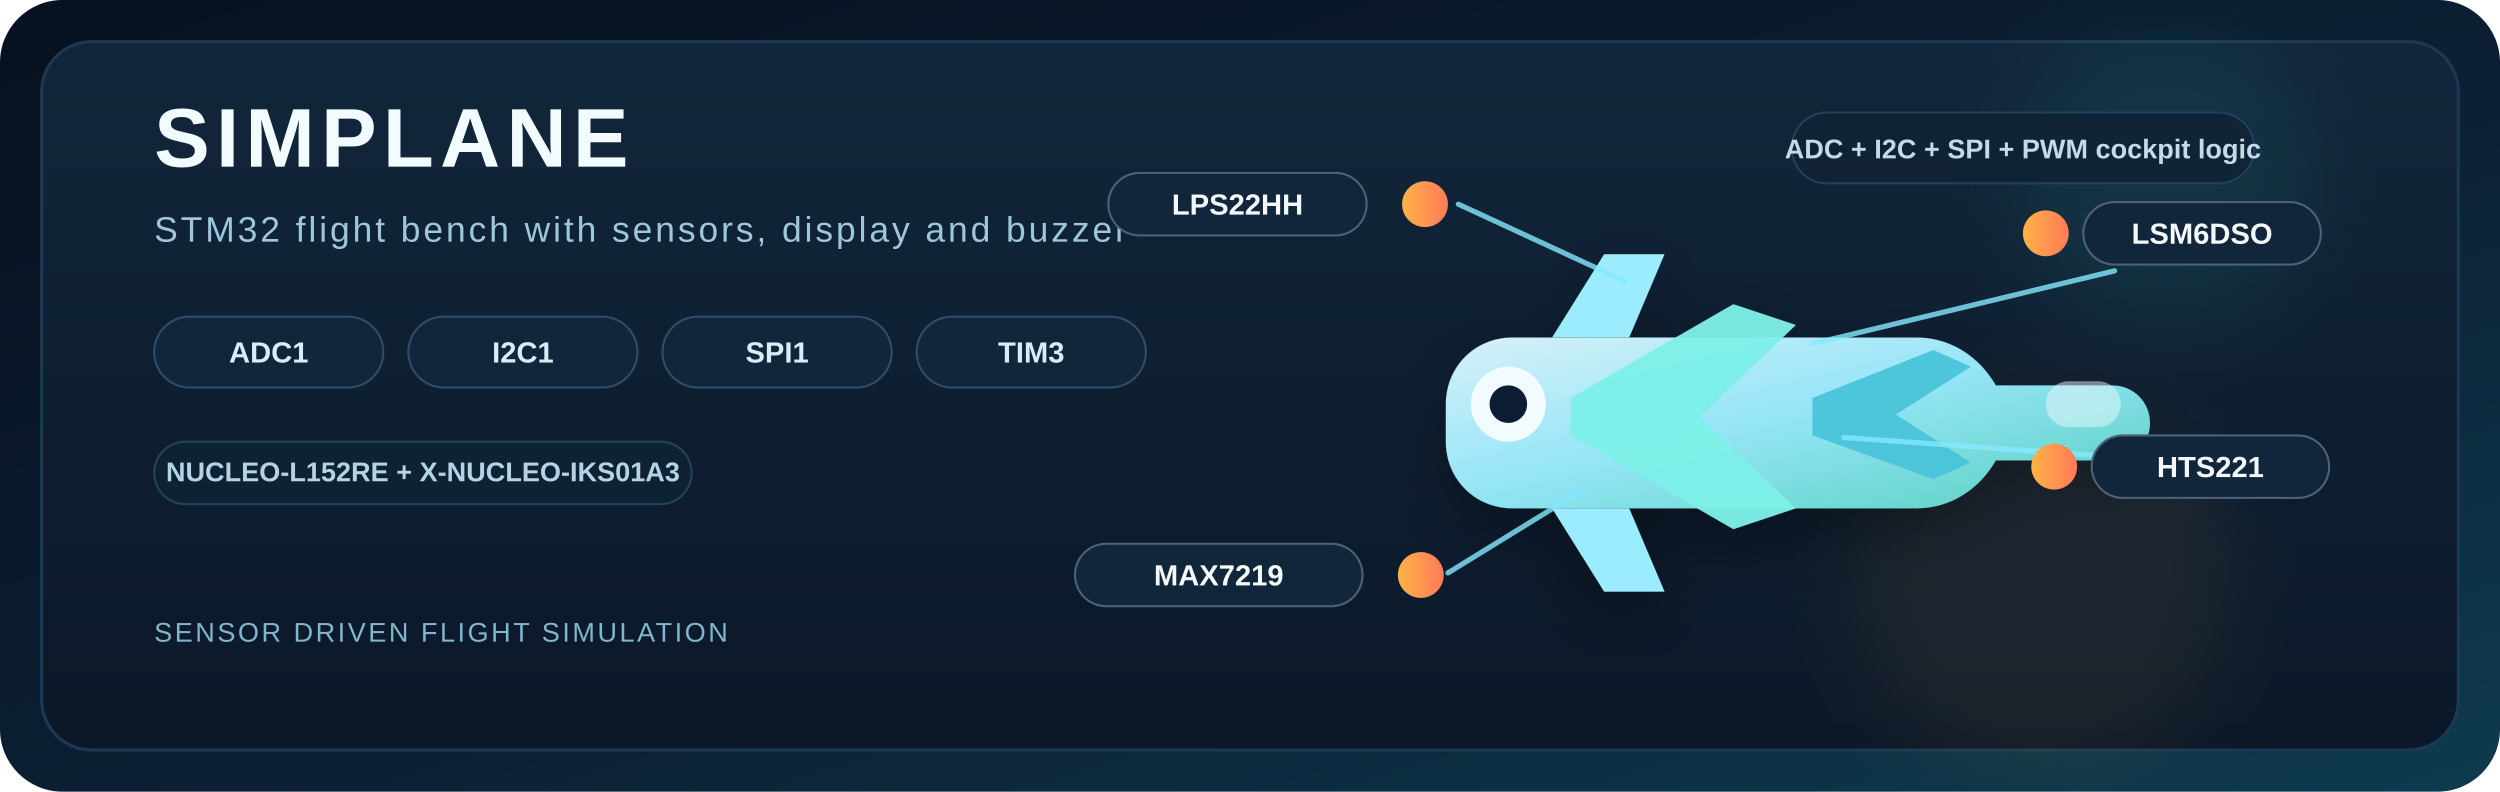
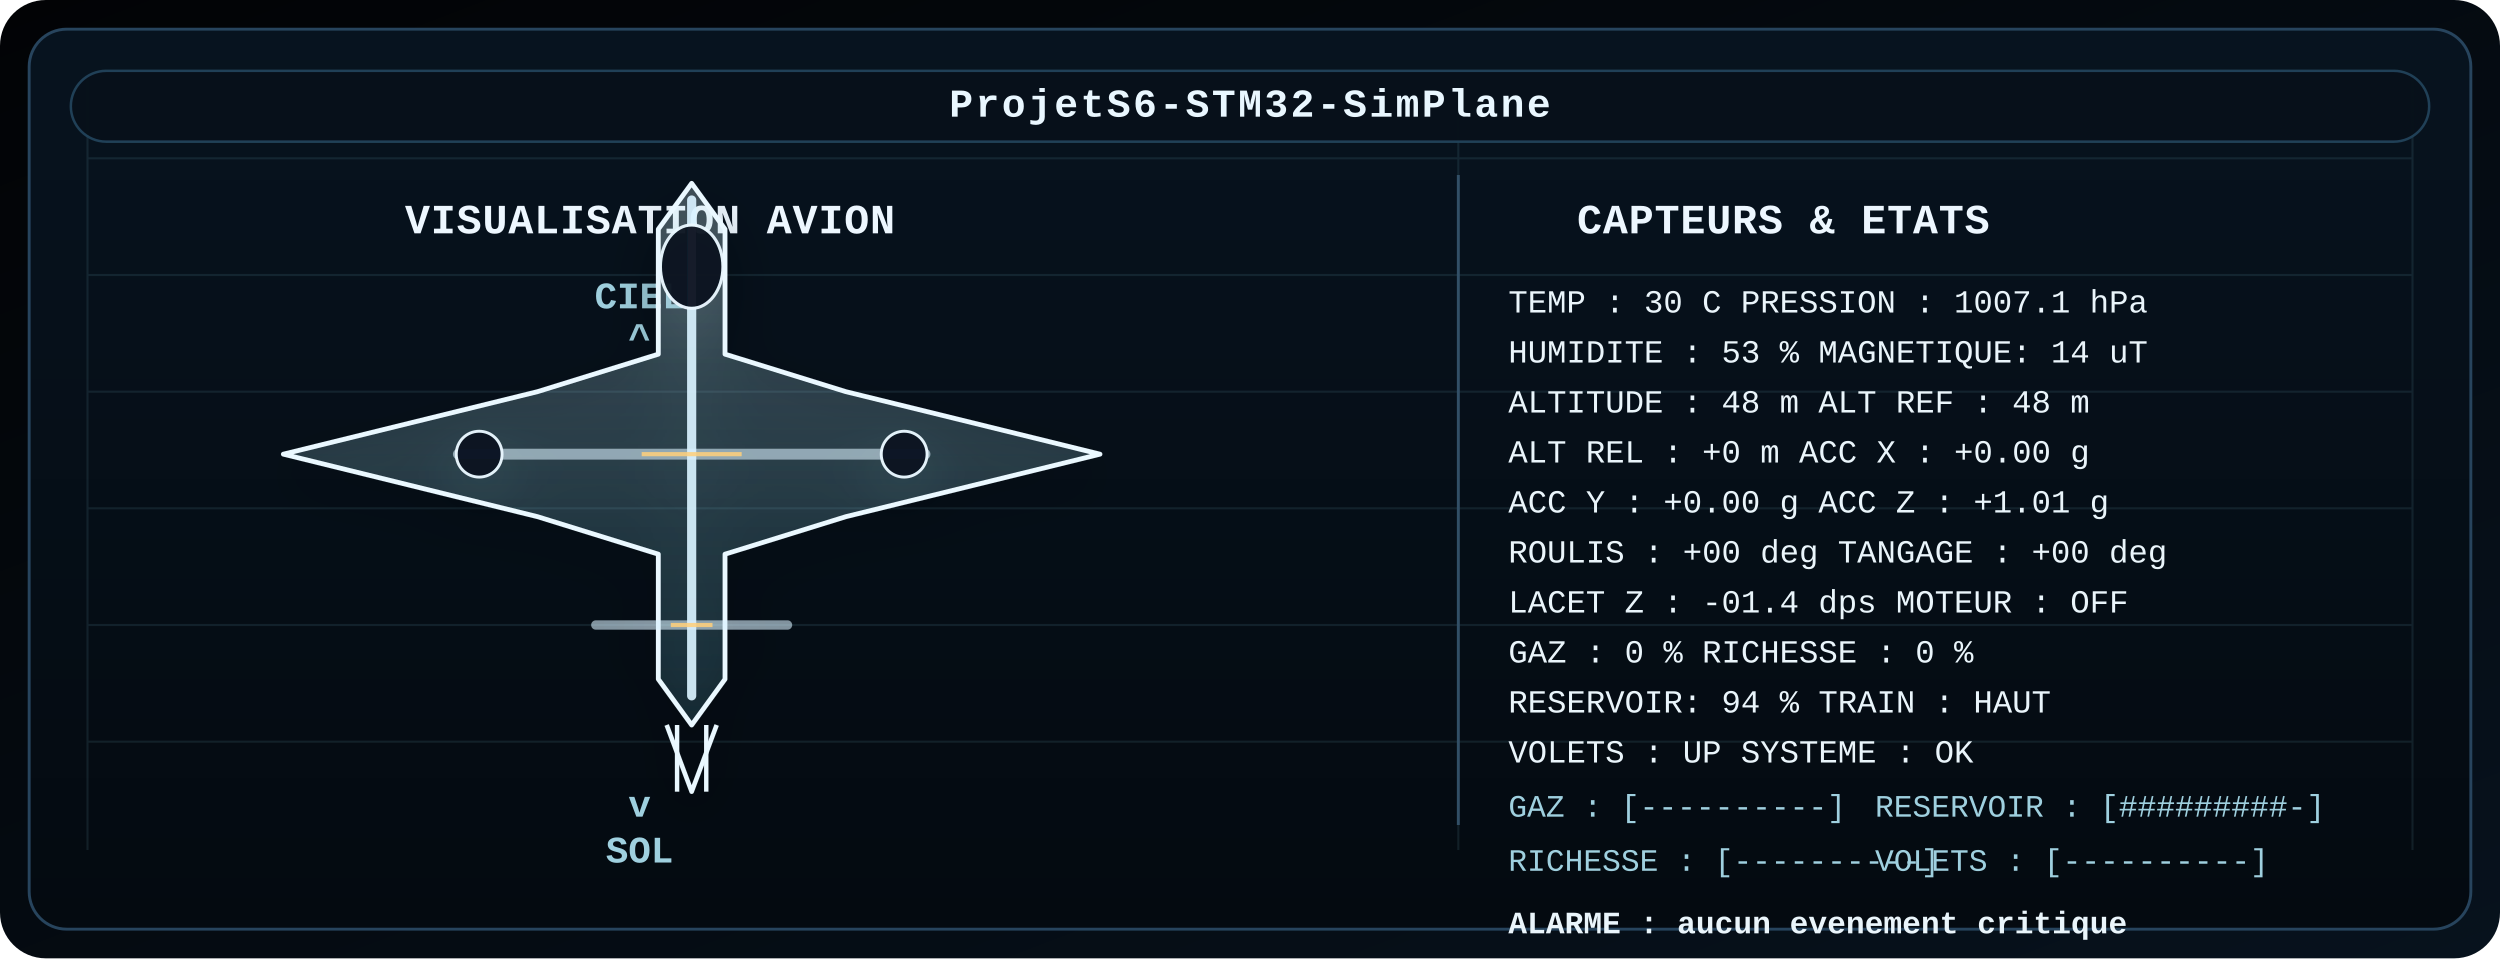
- <svg xmlns="http://www.w3.org/2000/svg" viewBox="0 0 1200 380" role="img" aria-labelledby="title desc">
+ <svg xmlns="http://www.w3.org/2000/svg" viewBox="0 0 1200 460" role="img" aria-labelledby="title desc">
  <defs>
    <linearGradient id="bg" x1="0" y1="0" x2="1" y2="1">
-       <stop offset="0%" stop-color="#07111f" />
-       <stop offset="55%" stop-color="#0c1f34" />
-       <stop offset="100%" stop-color="#0e3b4f" />
+       <stop offset="0%" stop-color="#020305" />
+       <stop offset="100%" stop-color="#07121d" />
    </linearGradient>
    <linearGradient id="panel" x1="0" y1="0" x2="0" y2="1">
-       <stop offset="0%" stop-color="#12263b" />
-       <stop offset="100%" stop-color="#0b1828" />
+       <stop offset="0%" stop-color="#07131f" />
+       <stop offset="100%" stop-color="#040a10" />
    </linearGradient>
-     <linearGradient id="plane" x1="0" y1="0" x2="1" y2="1">
-       <stop offset="0%" stop-color="#dff9ff" />
-       <stop offset="45%" stop-color="#9cecff" />
-       <stop offset="100%" stop-color="#58d6c3" />
+     <linearGradient id="planeFill" x1="0" y1="0" x2="0" y2="1">
+       <stop offset="0%" stop-color="#dff9ff" stop-opacity="0.25" />
+       <stop offset="100%" stop-color="#7de4ff" stop-opacity="0.10" />
    </linearGradient>
    <linearGradient id="accent" x1="0" y1="0" x2="1" y2="0">
-       <stop offset="0%" stop-color="#ffb347" />
-       <stop offset="100%" stop-color="#ff7a59" />
+       <stop offset="0%" stop-color="#ffcf7a" />
+       <stop offset="100%" stop-color="#ff8559" />
    </linearGradient>
    <filter id="shadow" x="-20%" y="-20%" width="140%" height="140%">
-       <feDropShadow dx="0" dy="12" stdDeviation="16" flood-color="#000000" flood-opacity="0.35" />
-     </filter>
-     <filter id="glow" x="-30%" y="-30%" width="160%" height="160%">
-       <feGaussianBlur stdDeviation="18" result="blur" />
-       <feColorMatrix in="blur" type="matrix" values="         1 0 0 0 0         0 1 0 0 0         0 0 1 0 0         0 0 0 0.7 0" />
+       <feDropShadow dx="0" dy="10" stdDeviation="14" flood-color="#000000" flood-opacity="0.38" />
    </filter>
  </defs>
-   <rect width="1200" height="380" rx="30" fill="url(#bg)" />
-   <rect x="20" y="20" width="1160" height="340" rx="24" fill="url(#panel)" stroke="#1c3953" stroke-width="1.5" />
-   <g opacity="0.15">
-     <path d="M80 70H1120" />
-     <path d="M80 120H1120" />
-     <path d="M80 170H1120" />
-     <path d="M80 220H1120" />
-     <path d="M80 270H1120" />
-     <path d="M80 320H1120" />
-     <path d="M160 50V330" />
-     <path d="M280 50V330" />
-     <path d="M400 50V330" />
-     <path d="M520 50V330" />
-     <path d="M640 50V330" />
-     <path d="M760 50V330" />
-     <path d="M880 50V330" />
-     <path d="M1000 50V330" />
+   <rect width="1200" height="460" rx="22" fill="url(#bg)" />
+   <rect x="14" y="14" width="1172" height="432" rx="18" fill="url(#panel)" stroke="#27445d" stroke-width="1.4" />
+   <g opacity="0.12" stroke="#7bbad0" stroke-width="1">
+     <path d="M42 76H1158" />
+     <path d="M42 132H1158" />
+     <path d="M42 188H1158" />
+     <path d="M42 244H1158" />
+     <path d="M42 300H1158" />
+     <path d="M42 356H1158" />
+     <path d="M700 38V408" />
+     <path d="M42 38V408" />
+     <path d="M1158 38V408" />
  </g>
-   <circle cx="1040" cy="86" r="74" fill="#2dd4bf" opacity="0.12" filter="url(#glow)" />
-   <circle cx="980" cy="280" r="92" fill="#ffb347" opacity="0.10" filter="url(#glow)" />
-   <g transform="translate(74 80)">
-     <text x="0" y="0" fill="#f2fbff" font-family="Segoe UI, Arial, sans-serif" font-size="40" font-weight="700" letter-spacing="3">SIMPLANE</text>
-     <text x="0" y="36" fill="#9fc7db" font-family="Segoe UI, Arial, sans-serif" font-size="17" letter-spacing="1.4">
-       STM32 flight bench with sensors, display and buzzer
-     </text>
-     <g transform="translate(0 72)" font-family="Segoe UI, Arial, sans-serif" font-size="14" font-weight="700">
-       <rect x="0" y="0" width="110" height="34" rx="17" fill="#12263b" stroke="#2e4d68" />
-       <text x="55" y="22" text-anchor="middle" fill="#d7eef9">ADC1</text>
-       <rect x="122" y="0" width="110" height="34" rx="17" fill="#12263b" stroke="#2e4d68" />
-       <text x="177" y="22" text-anchor="middle" fill="#d7eef9">I2C1</text>
-       <rect x="244" y="0" width="110" height="34" rx="17" fill="#12263b" stroke="#2e4d68" />
-       <text x="299" y="22" text-anchor="middle" fill="#d7eef9">SPI1</text>
-       <rect x="366" y="0" width="110" height="34" rx="17" fill="#12263b" stroke="#2e4d68" />
-       <text x="421" y="22" text-anchor="middle" fill="#d7eef9">TIM3</text>
-     </g>
-     <g transform="translate(0 132)" font-family="Segoe UI, Arial, sans-serif" font-size="13" font-weight="600">
-       <rect x="0" y="0" width="258" height="30" rx="15" fill="#0f2234" stroke="#21435f" />
-       <text x="129" y="19" text-anchor="middle" fill="#b4d4e6">NUCLEO-L152RE + X-NUCLEO-IKS01A3</text>
-     </g>
+   <rect x="34" y="34" width="1132" height="34" rx="17" fill="#07101a" stroke="#214158" stroke-width="1.2" opacity="0.98" />
+   <text x="600" y="56" text-anchor="middle" fill="#e9f7ff" font-family="Consolas, 'Courier New', monospace" font-size="19" font-weight="700" letter-spacing="1.2">
+     ProjetS6-STM32-SimPlane
+   </text>
+   <line x1="700" y1="84" x2="700" y2="396" stroke="#35546d" stroke-width="1.4" opacity="0.9" />
+   <g font-family="Consolas, 'Courier New', monospace" fill="#edf7ff" letter-spacing="0.4">
+     <text x="312" y="112" text-anchor="middle" font-size="20" font-weight="700">VISUALISATION AVION</text>
+     <text x="856" y="112" text-anchor="middle" font-size="20" font-weight="700">CAPTEURS &amp; ETATS</text>
  </g>
-   <g transform="translate(650 70)" filter="url(#shadow)">
-     <path d="M44 124              C44 106 58 92 76 92              H270              C286 92 300 101 308 115              L364 115              C374 115 382 123 382 133              C382 143 374 151 364 151              L308 151              C300 165 286 174 270 174              H76              C58 174 44 160 44 142              Z" fill="url(#plane)" opacity="0.96" />
-     <path d="M104 121 L182 76 L212 86 L166 130 L212 174 L182 184 L104 139 Z" fill="#7df0e8" opacity="0.95" />
-     <path d="M220 121 L278 98 L296 106 L260 129 L296 152 L278 160 L220 139 Z" fill="#4bc4d9" opacity="0.95" />
-     <path d="M95 92 L120 52 L149 52 L132 92 Z" fill="#9cecff" />
-     <path d="M95 174 L120 214 L149 214 L132 174 Z" fill="#9cecff" />
-     <circle cx="74" cy="124" r="18" fill="#f2fbff" />
-     <circle cx="74" cy="124" r="9" fill="#0c1f34" />
-     <rect x="332" y="113" width="36" height="22" rx="11" fill="#f7fbff" opacity="0.45" />
+   <g font-family="Consolas, 'Courier New', monospace" fill="#9fd0df" font-size="18" font-weight="600">
+     <text x="307" y="148" text-anchor="middle">CIEL</text>
+     <text x="307" y="168" text-anchor="middle">^</text>
  </g>
-   <g stroke="#84e9ff" stroke-width="2.5" stroke-linecap="round" opacity="0.8">
-     <path d="M870 165 L1015 130" />
-     <path d="M885 210 L1025 220" />
-     <path d="M780 135 L700 98" />
-     <path d="M760 235 L695 275" />
+   <g transform="translate(0 0)" filter="url(#shadow)">
+     <path d="M332 88              L348 110              L348 170              L406 188              L528 218              L406 248              L348 266              L348 326              L332 348              L316 326              L316 266              L258 248              L136 218              L258 188              L316 170              L316 110              Z" fill="url(#planeFill)" stroke="#eaf8ff" stroke-width="2.3" stroke-linejoin="round" />
+     <path d="M332 96 L332 334" stroke="#d9f2ff" stroke-width="4.4" stroke-linecap="round" opacity="0.92" />
+     <ellipse cx="332" cy="128" rx="15" ry="20" fill="#08131f" stroke="#eaf8ff" stroke-width="1.5" opacity="0.95" />
+     <path d="M220 218 L444 218" stroke="#d9f2ff" stroke-width="5.2" stroke-linecap="round" opacity="0.58" />
+     <path d="M286 300 L378 300" stroke="#d9f2ff" stroke-width="4.5" stroke-linecap="round" opacity="0.58" />
+     <circle cx="230" cy="218" r="11" fill="#08131f" stroke="#eaf8ff" stroke-width="1.4" opacity="0.96" />
+     <circle cx="434" cy="218" r="11" fill="#08131f" stroke="#eaf8ff" stroke-width="1.4" opacity="0.96" />
+     <path d="M320 348 L332 380 L344 348" fill="none" stroke="#eaf8ff" stroke-width="2.2" stroke-linejoin="round" />
+     <path d="M325 348 L325 380" stroke="#eaf8ff" stroke-width="2.1" />
+     <path d="M339 348 L339 380" stroke="#eaf8ff" stroke-width="2.1" />
+     <path d="M308 218 L356 218" stroke="#ffcf7a" stroke-width="2" opacity="0.85" />
+     <path d="M322 300 L342 300" stroke="#ffcf7a" stroke-width="2" opacity="0.85" />
  </g>
-   <g font-family="Segoe UI, Arial, sans-serif" font-size="14" font-weight="700">
-     <g transform="translate(982 112)">
-       <circle cx="0" cy="0" r="11" fill="url(#accent)" />
-       <rect x="18" y="-15" width="114" height="30" rx="15" fill="#12263b" stroke="#4d6277" />
-       <text x="75" y="5" text-anchor="middle" fill="#f5f8fb">LSM6DSO</text>
-     </g>
-     <g transform="translate(986 224)">
-       <circle cx="0" cy="0" r="11" fill="url(#accent)" />
-       <rect x="18" y="-15" width="114" height="30" rx="15" fill="#12263b" stroke="#4d6277" />
-       <text x="75" y="5" text-anchor="middle" fill="#f5f8fb">HTS221</text>
-     </g>
-     <g transform="translate(684 98)">
-       <circle cx="0" cy="0" r="11" fill="url(#accent)" />
-       <rect x="-152" y="-15" width="124" height="30" rx="15" fill="#12263b" stroke="#4d6277" />
-       <text x="-90" y="5" text-anchor="middle" fill="#f5f8fb">LPS22HH</text>
-     </g>
-     <g transform="translate(682 276)">
-       <circle cx="0" cy="0" r="11" fill="url(#accent)" />
-       <rect x="-166" y="-15" width="138" height="30" rx="15" fill="#12263b" stroke="#4d6277" />
-       <text x="-97" y="5" text-anchor="middle" fill="#f5f8fb">MAX7219</text>
-     </g>
+   <g font-family="Consolas, 'Courier New', monospace" fill="#9fd0df" font-size="18" font-weight="600">
+     <text x="307" y="392" text-anchor="middle">v</text>
+     <text x="307" y="414" text-anchor="middle">SOL</text>
  </g>
-   <g opacity="0.9">
-     <rect x="860" y="54" width="222" height="34" rx="17" fill="#0f2234" stroke="#21435f" />
-     <text x="971" y="76" text-anchor="middle" fill="#d7eef9" font-family="Segoe UI, Arial, sans-serif" font-size="13" font-weight="700">
-       ADC + I2C + SPI + PWM cockpit logic
-     </text>
+   <g font-family="Consolas, 'Courier New', monospace" fill="#eaf5fb" font-size="15.5">
+     <text x="724" y="150">TEMP     :  30 C      PRESSION : 1007.1 hPa</text>
+     <text x="724" y="174">HUMIDITE :  53 %      MAGNETIQUE:   14 uT</text>
+     <text x="724" y="198">ALTITUDE :  48 m      ALT REF   :   48 m</text>
+     <text x="724" y="222">ALT REL  :  +0 m      ACC X     : +0.00 g</text>
+     <text x="724" y="246">ACC Y    :  +0.00 g   ACC Z     : +1.01 g</text>
+     <text x="724" y="270">ROULIS   :  +00 deg   TANGAGE   : +00 deg</text>
+     <text x="724" y="294">LACET Z  :  -01.4 dps MOTEUR    : OFF</text>
+     <text x="724" y="318">GAZ      :  0 %       RICHESSE   : 0 %</text>
+     <text x="724" y="342">RESERVOIR:  94 %      TRAIN      : HAUT</text>
+     <text x="724" y="366">VOLETS   :  UP        SYSTEME    : OK</text>
  </g>
-   <text x="74" y="308" fill="#7fb7cc" font-family="Segoe UI, Arial, sans-serif" font-size="13" letter-spacing="1.2">
-     SENSOR DRIVEN FLIGHT SIMULATION
+   <g font-family="Consolas, 'Courier New', monospace" fill="#9fd0df" font-size="15">
+     <text x="724" y="392">GAZ         :   [----------]</text>
+     <text x="724" y="418">RICHESSE    :   [----------]</text>
+     <text x="900" y="392">RESERVOIR   :   [#########-]</text>
+     <text x="900" y="418">VOLETS      :   [----------]</text>
+   </g>
+   <text x="724" y="448" fill="#eaf5fb" font-family="Consolas, 'Courier New', monospace" font-size="15" font-weight="700">
+     ALARME : aucun evenement critique
  </text>
</svg>
